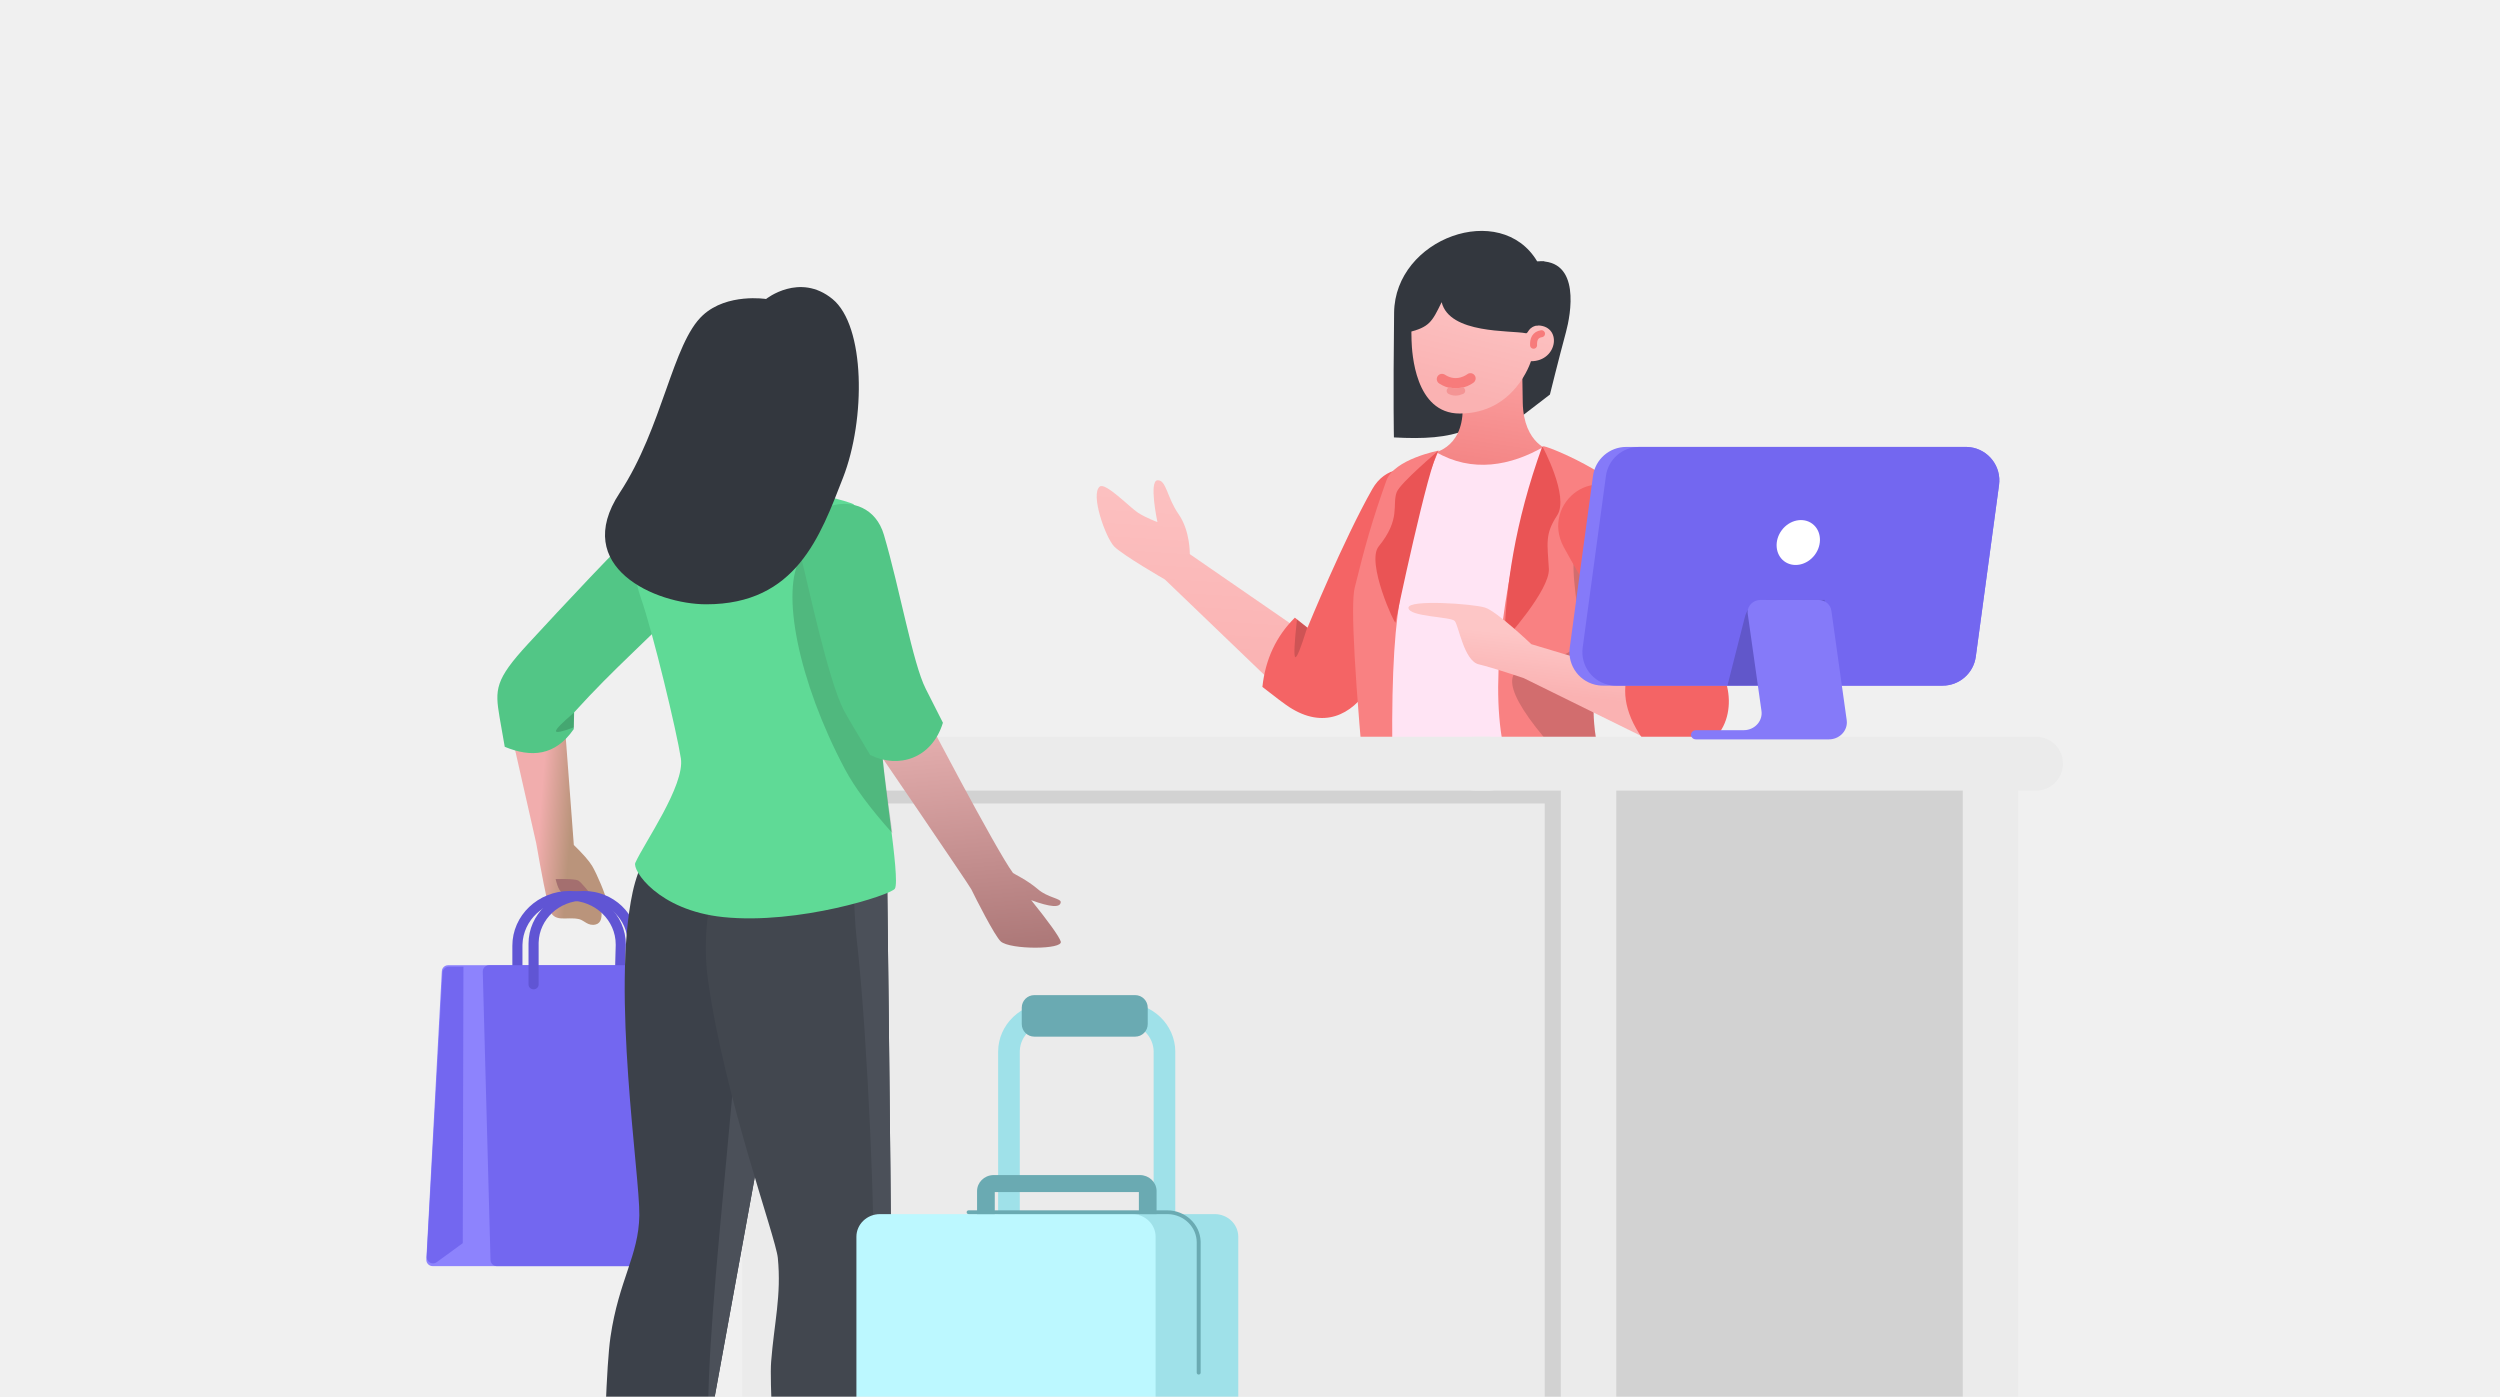
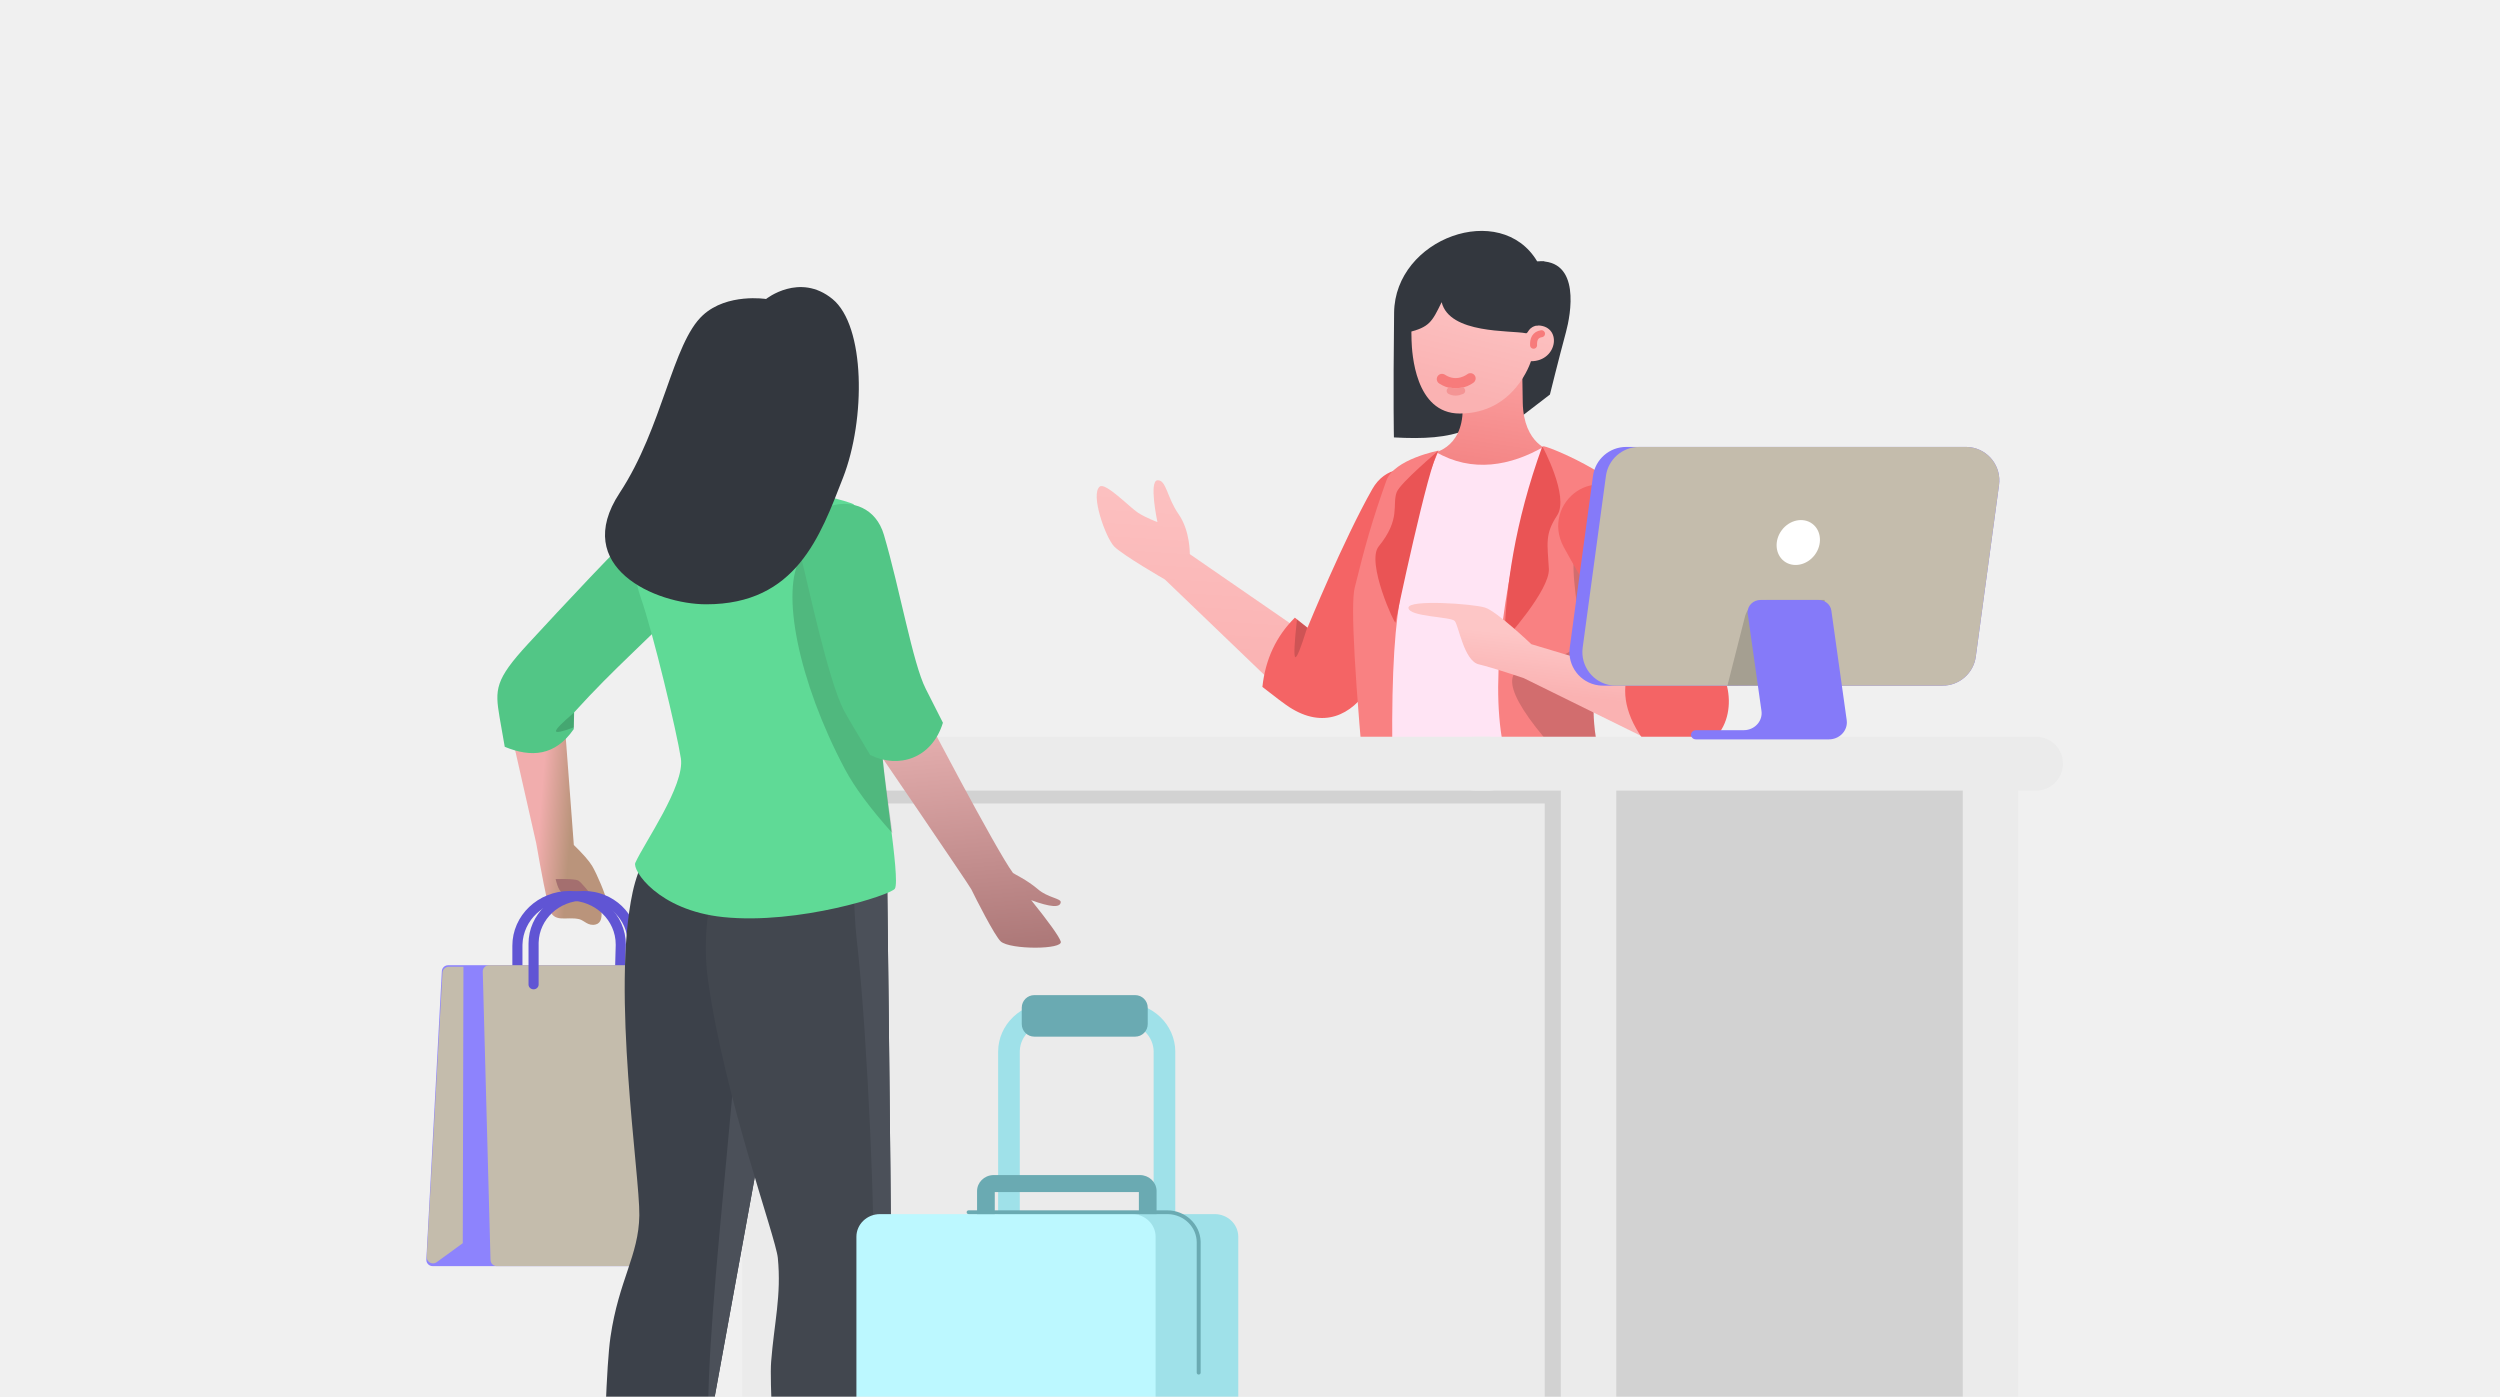
<svg xmlns="http://www.w3.org/2000/svg" xmlns:xlink="http://www.w3.org/1999/xlink" width="358px" height="200px" viewBox="0 0 358 200" version="1.1">
  <defs>
    <path d="M6,0 L352,0 C355.314,-6.08718376e-16 358,2.686 358,6 L358,200 L358,200 L0,200 L0,6 C-4.05812251e-16,2.686 2.686,6.08718376e-16 6,0 Z" id="path-1" />
    <linearGradient x1="100%" y1="28.702%" x2="100%" y2="138.491%" id="linearGradient-3">
      <stop stop-color="#7E1939" offset="0%" />
      <stop stop-color="#E35785" offset="100%" />
    </linearGradient>
    <linearGradient x1="100%" y1="28.702%" x2="100%" y2="96.604%" id="linearGradient-4">
      <stop stop-color="#9C2248" offset="0%" />
      <stop stop-color="#E35785" offset="100%" />
    </linearGradient>
    <linearGradient x1="42.833%" y1="-28.186%" x2="50%" y2="91.05%" id="linearGradient-5">
      <stop stop-color="#FDC6C6" offset="0%" />
      <stop stop-color="#FAB2B2" offset="100%" />
    </linearGradient>
    <linearGradient x1="44.771%" y1="-28.186%" x2="62.919%" y2="121.547%" id="linearGradient-6">
      <stop stop-color="#FFAFAF" offset="0%" />
      <stop stop-color="#F07777" offset="100%" />
    </linearGradient>
    <linearGradient x1="31.713%" y1="-1.016%" x2="55.144%" y2="86.96%" id="linearGradient-7">
      <stop stop-color="#FDC6C6" offset="0%" />
      <stop stop-color="#FAB2B2" offset="100%" />
    </linearGradient>
    <linearGradient x1="42.314%" y1="24.938%" x2="50%" y2="63.158%" id="linearGradient-8">
      <stop stop-color="#FDC6C6" offset="0%" />
      <stop stop-color="#FAB2B2" offset="100%" />
    </linearGradient>
    <linearGradient x1="40.233%" y1="35.954%" x2="59.343%" y2="59.89%" id="linearGradient-9">
      <stop stop-color="#F1ADAD" offset="0%" />
      <stop stop-color="#BA947B" offset="100%" />
    </linearGradient>
    <linearGradient x1="43.599%" y1="-28.186%" x2="50%" y2="111.154%" id="linearGradient-10">
      <stop stop-color="#FDC6C6" offset="0%" />
      <stop stop-color="#A47070" offset="100%" />
    </linearGradient>
    <linearGradient x1="46.493%" y1="-28.186%" x2="50%" y2="111.154%" id="linearGradient-11">
      <stop stop-color="#FDC6C6" offset="0%" />
      <stop stop-color="#A47070" offset="100%" />
    </linearGradient>
  </defs>
  <g id="📝-Pages-New" stroke="none" stroke-width="1" fill="none" fill-rule="evenodd">
    <g id="Knowledge-Base" transform="translate(-288, -445)">
      <g id="Illustration" transform="translate(288, 445)">
        <mask id="mask-2" fill="white">
          <use xlink:href="#path-1" />
        </mask>
        <g id="Mask" />
        <g mask="url(#mask-2)">
          <g transform="translate(61, 32)">
            <g id="Wom2.4" transform="translate(141, 109) scale(-1, 1) translate(-141, -109) translate(95, 0.5)">
              <g id="LLeg" transform="translate(27.06185, 78.22868)">
                <path d="M-6.88594311e-15,4.37589234e-14 C-6.88594311e-15,4.37589234e-14 6.481,59.226 7.01,64.638 C7.539,70.049 6.481,73.968 6.047,79.557 C5.614,85.146 7.701,120.3 7.701,120.3 C10.77,122.06 14.422,122.405 19.065,120.353 C19.065,120.353 23.329,76.56 23.288,66.586 C23.263,60.636 23.912,0.668 23.912,0.668 L-6.88594311e-15,4.37589234e-14 Z" id="Path" fill="url(#linearGradient-3)" />
                <ellipse id="Oval" fill-opacity="0.192" fill="#FFFFFF" transform="translate(19.72723, 67.04502) rotate(3) translate(-19.72723, -67.04502) " cx="19.727" cy="67.045" rx="2.584" ry="4.004" />
                <path d="M10.356,65.124 C10.888,68.87 9.458,75.967 6.066,86.414 L6.023,84.697 C5.975,82.425 5.973,80.654 6.039,79.671 L6.047,79.557 C6.467,74.154 7.469,70.312 7.058,65.174 L6.969,64.224 C6.746,62.034 6.056,55.61 5.19,47.622 L5.665,48.927 C8.293,56.213 9.857,61.612 10.356,65.124 Z" id="Path" fill-opacity="0.192" fill="#FFFFFF" />
              </g>
              <g id="RLeg" transform="translate(6.460736, 75.74981)">
                <path d="M16.46,0 C16.46,0 9.389,5.966 7.532,14.537 C4.438,28.825 5.995,55.214 5.903,61 C5.816,66.787 3.593,70.278 2.401,78.46 C1.209,86.642 2.389,123.207 2.389,123.207 C5.549,124.992 8.977,125.12 12.745,123.1 L34.878,1.908 L16.46,0 Z" id="Path" fill="url(#linearGradient-4)" />
                <ellipse id="Oval" fill-opacity="0.192" fill="#FFFFFF" transform="translate(17.53921, 68.2922) rotate(5) translate(-17.53921, -68.2922) " cx="17.539" cy="68.292" rx="2.906" ry="4.621" />
                <path d="M11.749,5.325 L14.511,5.681 C12.084,10.027 10.858,19.938 10.833,35.414 L10.833,35.905 C10.833,59.305 6.321,67.548 4.505,77.622 L4.451,77.927 C3.364,84.174 2.55,94.185 2.008,107.959 L1.953,104.544 C1.802,94.138 1.799,82.595 2.401,78.46 C3.593,70.278 5.816,66.787 5.903,61 L5.907,60.425 C5.906,53.641 4.53,28.396 7.532,14.537 C8.316,10.917 10.03,7.762 11.749,5.325 Z" id="Path" fill-opacity="0.192" fill="#FFFFFF" />
              </g>
              <g id="LArm" transform="translate(41.03859, 34.68479)">
                <path d="M36.581,12.166 C36.581,12.166 36.514,8.825 38.192,6.436 C39.87,4.046 39.937,1.508 41.207,1.591 C42.477,1.674 41.219,7.574 41.219,7.574 C41.219,7.574 42.83,6.987 43.988,6.245 C45.145,5.503 48.655,1.844 49.475,2.492 C50.866,3.597 48.626,9.828 47.406,11.074 C46.182,12.321 40.142,15.803 40.142,15.803 L22.352,32.886 L19.692,23.817 L36.581,12.166 Z" id="Path" fill="url(#linearGradient-5)" />
                <path d="M0.999,10.658 C3.742,16.721 8.763,27.858 10.833,31.181 C13.427,35.343 17.518,37.176 22.307,34.089 C22.975,33.658 24.268,32.689 26.187,31.183 C25.761,27.228 24.211,23.922 21.539,21.265 C20.329,22.218 19.724,22.695 19.724,22.695 C19.724,22.695 14.578,10.12 10.438,2.835 C6.852,-3.468 -3.175,1.44 0.999,10.658 Z" id="Path" fill="#F46465" />
                <path d="M19.778,22.702 C20.699,25.681 21.268,27.085 21.483,26.912 C21.698,26.74 21.616,24.947 21.236,21.534 L19.778,22.702 Z" id="Path" fill-opacity="0.16" fill="#000000" />
              </g>
              <g id="Head" transform="translate(22.61257, 0)">
                <path d="M7.573,21.808 L7.573,27.173 L3.44,24.001 C3.44,24.001 2.17,18.861 1.137,15.043 C0.489,12.649 -1.09,4.547 5.265,4.927 C10.471,-3.821 25.632,1.593 25.752,12.28 C25.898,25.133 25.779,30.138 25.779,30.138 C17.206,30.607 12.381,29.425 7.573,21.808 Z" id="Path" fill="#33373E" />
                <path d="M3.351,32.023 C3.351,32.023 7.196,31.162 7.329,25.157 C7.462,19.152 7.369,17.102 7.369,17.102 L15.837,16.957 C15.837,16.957 15.93,23.649 15.931,26.07 C15.935,31.956 20.475,32.438 20.475,32.438 C20.475,32.438 19.699,37.295 12.026,37.706 C6.034,38.027 3.351,32.023 3.351,32.023 Z" id="Path" fill="url(#linearGradient-6)" />
                <path d="M5.395,14.104 C1.617,13.964 2.233,19.236 6.157,19.229 C6.157,19.229 8.437,26.718 16.351,26.718 C22.778,26.718 23.196,17.99 23.254,16.248 C23.317,14.392 23.325,8.292 23.325,8.292 L5.248,8.284 L5.395,14.104 Z" id="Path" fill="url(#linearGradient-7)" />
                <path d="M5.102,14.069 C6.668,14.315 6.478,15.303 6.904,15.217 C9.065,14.779 17.816,15.357 18.943,10.77 C20.345,13.636 20.687,14.34 23.774,15.109 L23.774,6.712 L4.249,4.927 C4.249,4.927 4.552,13.982 5.102,14.069 Z" id="Path" fill="#33373E" />
                <path d="M14.961,21.057 C14.961,21.057 16.284,23.087 18.8,22.407" id="Path" stroke="#F77B7B" stroke-width="1.5" stroke-linecap="round" transform="translate(16.88053, 21.80175) rotate(-18) translate(-16.88053, -21.80175) " />
                <path d="M16.066,23.478 C16.661,23.715 17.226,23.714 17.721,23.439" id="Path" stroke="#F49494" stroke-linecap="round" transform="translate(16.89376, 23.54516) rotate(2) translate(-16.89376, -23.54516) " />
                <path d="M5.578,17.034 C5.806,16.219 5.693,15.504 4.842,15.169" id="Path-8" stroke="#F77B7B" stroke-linecap="round" transform="translate(5.261431, 16.10127) rotate(-13) translate(-5.261431, -16.10127) " />
              </g>
              <g id="Body" transform="translate(12.92147, 30.7926)">
                <path d="M13.901,0.616 C18.726,3.433 24.304,4.465 29.496,1.407 C37.97,17.333 40.082,36.336 38.044,57.34 C25.687,62.003 15.302,61.086 6.461,55.756 L13.901,0.616 Z" id="Path" fill="#FFE4F4" />
                <path d="M14.112,0.629 C22.103,25.581 26.895,60.956 1.938,54.802 C15.195,31.535 -2.827,21.063 1.258,9.038 C2.655,4.927 14.008,0.306 14.112,0.629 Z" id="Path" fill="#F98182" />
                <path d="M5.099,10.99 C14.131,12.289 6.685,27.321 9.667,29.585 C12.648,31.85 17.837,32.094 18.396,33.477 C19.521,36.258 14.085,43.277 2.089,54.534 L1.938,54.802 C13.486,34.534 1.3,23.976 0.666,13.642 C2.004,11.641 3.482,10.758 5.099,10.99 Z" id="Path" fill-opacity="0.16" fill="#000000" />
                <path d="M14.22,0.616 C14.22,0.616 10.314,7.804 12.094,10.51 C13.869,13.215 13.492,14.468 13.282,18.161 C13.109,21.236 19.655,28.438 19.655,28.438 C19.463,21.029 18.209,11.626 14.22,0.616 Z" id="Path" fill="#EA5455" />
                <path d="M29.073,1.232 C32.123,8.522 33.589,14.243 34.956,24.944 C35.716,30.886 35.906,39.987 35.526,52.249 L39.294,52.955 C41.09,34.012 41.688,23.321 41.088,20.882 C39.576,14.742 38.552,11.155 36.556,5.543 C35.457,2.462 29.073,1.232 29.073,1.232 Z" id="Path" fill="#F98182" />
                <path d="M29.073,1.232 C29.073,1.232 34.563,5.859 35.069,7.181 C35.76,8.984 34.438,11.016 37.646,14.948 C39.507,17.223 35.266,26.361 35.247,25.845 C35.247,25.703 30.493,3.088 29.073,1.232 Z" id="Path" fill="#EA5455" />
              </g>
              <g id="RArm" transform="translate(0, 36.88954)">
                <path d="M28.712,22.859 C28.712,22.859 33.632,18.163 35.336,17.618 C37.04,17.073 46.373,16.418 46.31,17.65 C46.239,18.969 40.233,18.893 39.677,19.542 C39.122,20.191 38.349,25.243 36.25,25.741 C34.155,26.239 29.811,27.713 29.811,27.713 L10.478,37.235 L12.538,27.714 L28.712,22.859 Z" id="Path" fill="url(#linearGradient-8)" />
                <path d="M13.903,2.975 C8.039,10.865 3.032,22.883 1.11,27.568 C-0.812,32.253 1.127,39.32 9.578,37.933 C10.248,37.823 11.129,37.565 12.221,37.161 C15.328,33.1 15.873,29.614 14.713,26.511 C13.985,26.804 13.62,26.95 13.62,26.95 C13.62,26.95 22.02,12.759 24.071,8.954 C27.497,2.6 19.069,-3.976 13.903,2.975 Z" id="Path" fill="#F46465" />
                <path d="M13.62,26.95 C10.776,28.275 9.533,28.646 9.89,28.063 C10.248,27.48 12.033,26.19 15.245,24.192 L13.62,26.95 Z" id="Path" fill-opacity="0.16" fill="#000000" />
              </g>
            </g>
            <g id="Group-25" transform="translate(37, 73.5)">
              <polygon id="Rectangle" fill="#EBEBEB" points="179.554 2.572 191.016 2.572 191.016 146.657 179.554 146.657" />
              <polygon id="Rectangle" fill="#D2D2D2" points="115.333 2.572 183.071 2.572 183.071 146.657 115.333 146.657" />
              <polygon id="Rectangle" fill="#EBEBEB" points="121.988 2.572 133.451 2.572 133.451 146.657 121.988 146.657" />
              <polygon id="Rectangle" fill="#D2D2D2" points="122.924 2.572 125.505 2.572 125.505 146.657 122.924 146.657" />
              <polygon id="Rectangle" fill="#EBEBEB" points="111.74 2.572 123.203 2.572 123.203 146.657 111.74 146.657" />
              <polygon id="Rectangle" fill="#EBEBEB" points="8.3 2.572 115.258 2.572 115.258 146.657 8.3 146.657" />
              <polygon id="Rectangle" fill="#D2D2D2" points="8.224 1.837 125.303 1.837 125.303 9.555 8.224 9.555" />
              <path d="M3.859,0 L115.118,0 C117.25,4.47172551e-15 118.977,1.728 118.977,3.859 C118.977,5.99 117.25,7.718 115.118,7.718 L3.859,7.718 C1.728,7.718 2.60988004e-16,5.99 0,3.859 C-2.60988004e-16,1.728 1.728,3.91482006e-16 3.859,0 Z" id="Rectangle" fill="#EBEBEB" />
              <path d="M113.296,0 L193.559,0 C195.69,-1.58910568e-14 197.418,1.728 197.418,3.859 C197.418,5.99 195.69,7.718 193.559,7.718 L113.296,7.718 C111.165,7.718 109.438,5.99 109.438,3.859 C109.438,1.728 111.165,3.91482006e-16 113.296,0 Z" id="Rectangle" fill="#EBEBEB" />
            </g>
            <g id="Desktop1" transform="translate(194.5, 53) scale(-1, 1) translate(-194.5, -53) translate(163, 32)">
              <path d="M5.494,-5.53605471e-14 L54.126,-5.53605471e-14 C56.528,-5.66899778e-14 58.56,1.776 58.883,4.156 L62.211,28.74 C62.567,31.367 60.726,33.785 58.099,34.141 C57.885,34.17 57.67,34.184 57.455,34.184 L8.822,34.184 C6.42,34.184 4.388,32.409 4.066,30.028 L0.737,5.444 C0.381,2.817 2.223,0.399 4.85,0.043 C5.063,0.015 5.278,-5.70973333e-14 5.494,-5.53605471e-14 Z" id="Rectangle" fill="#857AF9" />
-               <path d="M5.494,-5.53605471e-14 L52.275,-5.53605471e-14 C54.677,-6.00687253e-14 56.709,1.776 57.031,4.156 L60.36,28.74 C60.716,31.367 58.874,33.785 56.247,34.141 C56.034,34.17 55.819,34.184 55.603,34.184 L8.822,34.184 C6.42,34.184 4.388,32.409 4.066,30.028 L0.737,5.444 C0.381,2.817 2.223,0.399 4.85,0.043 C5.063,0.015 5.278,-5.70973333e-14 5.494,-5.53605471e-14 Z" id="Rectangle" fill="#7367F0" />
+               <path d="M5.494,-5.53605471e-14 L52.275,-5.53605471e-14 C54.677,-6.00687253e-14 56.709,1.776 57.031,4.156 L60.36,28.74 C60.716,31.367 58.874,33.785 56.247,34.141 C56.034,34.17 55.819,34.184 55.603,34.184 L8.822,34.184 C6.42,34.184 4.388,32.409 4.066,30.028 L0.737,5.444 C0.381,2.817 2.223,0.399 4.85,0.043 C5.063,0.015 5.278,-5.70973333e-14 5.494,-5.53605471e-14 Z" id="Rectangle" fill="#c4bcac" />
              <path d="M25.714,21.913 L34.026,21.913 C35.49,21.913 36.767,22.906 37.127,24.324 L39.635,34.184 L39.635,34.184 L25.714,34.087 L25.714,21.913 Z" id="Rectangle" fill-opacity="0.16" fill="#000000" />
              <ellipse id="Oval" fill="#FFFFFF" transform="translate(29.4862, 13.68903) rotate(-37) translate(-29.4862, -13.68903) " cx="29.486" cy="13.689" rx="2.952" ry="3.355" />
              <path d="M34.89,21.913 C35.913,21.913 36.742,22.698 36.742,23.666 C36.742,23.736 36.737,23.806 36.729,23.875 L34.757,37.805 C34.568,39.138 35.557,40.363 36.964,40.542 C37.077,40.556 37.191,40.563 37.306,40.563 L44.151,40.563 C44.535,40.563 44.846,40.858 44.846,41.221 C44.846,41.584 44.535,41.878 44.151,41.878 L25.101,41.878 C23.681,41.878 22.529,40.788 22.529,39.443 C22.529,39.336 22.537,39.229 22.552,39.123 L24.747,23.457 C24.859,22.576 25.648,21.913 26.585,21.913 L34.89,21.913 Z" id="Path" fill="#857AF9" />
            </g>
            <g id="Wom4.7" transform="translate(46, 114.5) scale(-1, 1) translate(-46, -114.5) translate(0, 8.5)">
              <g id="RArm" transform="translate(50.82518, 32.53227)">
                <g id="Group-10" transform="translate(21.76113, 42.48585) scale(-1, 1) rotate(-15) translate(-21.76113, -42.48585) translate(16.26113, 24.48585)">
                  <path d="M5.778,23.755 C6.712,25.319 7.297,26.507 7.533,27.316 C7.888,28.53 8.388,32.052 8.222,32.729 C8.111,33.181 7.776,33.387 7.218,33.348 C7.098,34.823 6.652,35.56 5.878,35.56 C4.75,35.56 4.41,34.559 3.788,34.22 C2.099,33.303 0.022,33.923 0.022,31.515 C0.022,29.909 0.229,26.77 0.643,22.097 L1.484,0.553 L10.008,1.369 L5.778,23.755 Z" id="Path-17" fill="url(#linearGradient-9)" />
                  <path d="M7.218,33.348 C6.089,30.618 5.376,29.114 5.077,28.838 C4.779,28.561 3.753,28.214 1.999,27.796 C1.954,29.191 2.176,29.95 2.664,30.075 C3.056,30.175 4.957,31.289 5.932,31.953 C6.263,32.178 6.692,32.643 7.218,33.348 Z" id="Path-18" fill="#A46F6F" />
                </g>
                <path d="M10.101,2.065 C2.983,-4.102 -3.95,4.865 2.662,11.653 C10.052,19.242 13.981,22.39 19.957,28.978 C19.957,28.978 19.976,29.779 20.015,31.379 C22.683,35.242 26.105,35.471 29.896,33.91 C30.27,31.801 30.515,30.398 30.632,29.701 C31.305,25.691 31.326,24.331 26.53,19.137 C21.734,13.944 13.191,4.742 10.101,2.065 Z" id="Path" fill="#52C686" />
                <path d="M19.994,29.03 C21.706,30.489 22.562,31.362 22.562,31.651 C22.562,31.94 21.706,31.764 19.994,31.123 L19.994,29.03 Z" id="Path-24" fill-opacity="0.16" fill="#000000" />
              </g>
              <g id="Group-72" transform="translate(70.5, 114.0481) scale(-1, 1) translate(-70.5, -114.0481) translate(49, 86.54812)">
                <path d="M3.169,11.171 L35.578,11.171 C36.075,11.171 36.478,11.574 36.478,12.071 L36.478,53.361 C36.478,53.858 36.075,54.261 35.578,54.261 L0.95,54.261 C0.453,54.261 0.05,53.858 0.05,53.361 C0.05,53.345 0.05,53.329 0.051,53.313 L2.27,12.023 C2.296,11.546 2.691,11.171 3.169,11.171 Z" id="Rectangle" fill="#8D83FD" />
                <path d="M20.589,0.537 C25.023,0.537 28.618,3.967 28.618,8.198 L28.617,8.296 L28.495,12.847 C28.484,13.228 28.152,13.529 27.752,13.519 C27.379,13.51 27.08,13.233 27.05,12.886 L27.048,12.811 L27.168,8.36 C27.17,8.306 27.17,8.252 27.17,8.198 C27.17,4.73 24.224,1.918 20.589,1.918 C16.91,1.918 13.916,4.717 13.819,8.205 L13.816,8.38 L13.816,12.829 C13.816,13.21 13.492,13.519 13.092,13.519 C12.719,13.519 12.412,13.25 12.373,12.904 L12.369,12.829 L12.369,8.38 C12.369,4.048 16.049,0.537 20.589,0.537 Z" id="Path" fill="#6055D4" />
-                 <path d="M9.031,11.171 L39.1,11.171 C39.578,11.171 39.973,11.546 39.998,12.023 L42.218,53.313 C42.244,53.809 41.864,54.233 41.367,54.26 C41.351,54.261 41.335,54.261 41.319,54.261 L10.14,54.261 C9.653,54.261 9.254,53.873 9.241,53.386 L8.131,12.096 C8.118,11.599 8.51,11.185 9.007,11.172 C9.015,11.172 9.023,11.171 9.031,11.171 Z" id="Rectangle" fill="#7367F0" />
+                 <path d="M9.031,11.171 L39.1,11.171 C39.578,11.171 39.973,11.546 39.998,12.023 L42.218,53.313 C42.244,53.809 41.864,54.233 41.367,54.26 C41.351,54.261 41.335,54.261 41.319,54.261 L10.14,54.261 C9.653,54.261 9.254,53.873 9.241,53.386 L8.131,12.096 C8.118,11.599 8.51,11.185 9.007,11.172 C9.015,11.172 9.023,11.171 9.031,11.171 Z" id="Rectangle" fill="#c4bcac" />
                <path d="M22.583,0.537 C26.853,0.537 30.314,3.84 30.314,7.913 L30.312,8.087 L30.167,13.95 C30.158,14.331 29.826,14.633 29.427,14.624 C29.054,14.616 28.753,14.339 28.723,13.993 L28.72,13.917 L28.865,8.055 C28.866,8.008 28.867,7.961 28.867,7.913 C28.867,4.602 26.054,1.918 22.583,1.918 C19.081,1.918 16.23,4.581 16.135,7.901 L16.132,8.073 L16.132,13.934 C16.132,14.315 15.808,14.624 15.408,14.624 C15.035,14.624 14.728,14.355 14.689,14.009 L14.685,13.934 L14.685,8.073 C14.685,3.911 18.221,0.537 22.583,0.537 Z" id="Path" fill="#6055D4" />
-                 <path d="M5.365,11.388 L5.268,50.976 L1.534,53.696 C1.132,53.989 0.569,53.901 0.277,53.499 C0.154,53.331 0.094,53.126 0.105,52.919 L2.366,12.239 C2.393,11.762 2.787,11.388 3.265,11.388 L5.365,11.388 L5.365,11.388 Z" id="Path-98" fill="#7367F0" />
+                 <path d="M5.365,11.388 L5.268,50.976 L1.534,53.696 C1.132,53.989 0.569,53.901 0.277,53.499 C0.154,53.331 0.094,53.126 0.105,52.919 L2.366,12.239 C2.393,11.762 2.787,11.388 3.265,11.388 L5.365,11.388 L5.365,11.388 Z" id="Path-98" fill="#c4bcac" />
              </g>
              <g id="RLeg" transform="translate(35.16814, 72.74425)">
                <path d="M0,1.902 L18.341,0 L18.61,0.239 C19.917,1.427 25.598,6.946 27.23,14.489 C30.312,28.73 26.188,55.031 26.279,60.799 C26.366,66.566 29.222,70.046 30.41,78.201 C31.597,86.355 31.709,122.799 31.709,122.799 C28.561,124.579 25.792,124.706 22.039,122.693 L0,1.902 Z" id="Path" fill="#3C414A" />
                <path d="M16.383,91.69 L1.82852956e-14,1.902 L10.197,0.844 C10.652,32.037 16.993,74.2 16.383,91.69 Z" id="Path" fill="#4B5059" />
              </g>
              <g id="LLEg" transform="translate(16.30481, 75.21494)">
                <path d="M9.766,0.666 L30.36,0 L30.514,0.272 C31.514,2.08 36.989,12.668 35.299,24.703 C32.925,41.595 25.605,61.399 25.31,64.424 C24.783,69.818 25.837,73.723 26.269,79.294 C26.7,84.865 23.978,119.903 23.978,119.903 C20.922,121.656 17.286,122.001 12.662,119.956 C10.309,88.228 9.121,69.853 9.101,64.832 C9.07,57.301 9.766,0.666 9.766,0.666 Z" id="Path" fill="#42474F" />
                <path d="M14.003,18.937 L13.865,20.189 C12.444,33.386 11.243,61.414 11.75,65.736 L11.821,66.284 C12.388,71.053 12.237,83.023 11.367,102.196 L10.595,91.191 C9.661,77.563 9.165,68.951 9.106,65.352 L9.101,64.832 C9.07,57.301 9.766,0.666 9.766,0.666 L14.109,0.526 C14.573,7.767 14.538,13.904 14.003,18.937 Z" id="Path" fill="#4B5059" />
              </g>
              <g id="Body" transform="translate(23.25663, 29.18373)">
                <path d="M31.41,2.554 C34.116,6.345 38.624,19.214 38.88,22.109 C39.168,25.448 35.416,30.768 35.354,35.602 C35.299,40.437 38.153,56.222 37.295,57.582 C36.757,58.443 23.533,62.762 12.722,61.644 C3.387,60.678 -0.333,54.909 0.129,53.872 C1.392,51.04 7.25,42.775 6.653,38.917 C6.063,35.059 2.637,20.818 0.936,15.972 C-0.758,11.125 -0.193,6.036 2.969,3.951 C4.534,2.919 8.709,-0.013 16.145,4.42175139e-05 C23.58,0.014 31.201,2.26 31.41,2.554 Z" id="Path" fill="#5FDA96" transform="translate(19.44791, 30.91374) scale(-1, 1) translate(-19.44791, -30.91374) " />
                <path d="M3.265,11.516 L3.951,11.221 C10.141,8.607 13.834,8.234 15.028,10.101 C18.024,14.785 15.441,27.864 8.752,40.456 C7.365,43.068 5.101,46.121 1.96,49.615 L2.177,47.972 C2.794,43.383 3.571,38.147 3.542,35.602 C3.48,30.768 -0.272,25.448 0.016,22.109 C0.156,20.525 1.57,15.953 3.265,11.516 Z" id="Path" fill-opacity="0.16" fill="#000000" />
              </g>
              <g id="Head" transform="translate(32.72671, 8.205586)" fill="url(#linearGradient-10)">
                <path d="M1.84,5.121 C-0.694,5.386 -0.514,9.636 2.571,9.858 C3.201,13.956 5.45,15.908 8.191,16.134 L8.039,22.332 L20.165,22.325 C20.165,22.325 16.75,17.947 16.92,11.953 C17.091,5.958 16.806,0.328 16.806,0.328 L1.1,0.597 L1.84,5.121 Z" id="Path" />
              </g>
              <g id="LArm" transform="translate(0, 31.66065)">
                <path d="M26.786,32.07 C26.786,32.07 15.174,54.537 14.942,55.215 C14.49,56.535 12.43,62.256 11.662,63.14 C10.494,64.482 2.883,65.412 3.142,64.186 C3.307,63.402 4.467,61.273 6.621,57.798 C4.009,59.142 2.621,59.411 2.457,58.604 C2.347,58.066 4.227,57.736 5.46,56.379 C6.858,54.841 8.678,53.721 8.735,53.619 C10.817,49.888 18.762,28.736 18.762,28.736 L26.786,32.07 Z" id="Path" fill="url(#linearGradient-11)" transform="translate(14.61906, 46.74696) rotate(7) translate(-14.61906, -46.74696) " />
                <path d="M26.423,4.427 C24.124,12.255 22.288,22.818 20.443,26.461 C20.141,27.057 19.318,28.683 17.973,31.338 C19.551,36.446 24.287,37.979 28.395,35.946 C30.474,32.504 31.728,30.377 32.156,29.565 C34.41,25.291 37.426,10.913 38.284,7.624 C40.251,0.086 28.723,-3.4 26.423,4.427 Z" id="Path" fill="#52C686" />
              </g>
              <path d="M32.114,30.084 C38.319,20.658 39.641,8.656 44.041,4.627 C47.533,1.43 53.077,2.317 53.077,2.317 C53.077,2.317 57.878,-1.525 62.586,2.317 C67.294,6.159 67.37,19.52 64.096,27.918 C60.823,36.316 57.387,46.036 44.509,46.036 C37.293,46.036 25.105,40.73 32.114,30.084 Z" id="Path" fill="#33373E" transform="translate(48.18928, 23.32264) scale(-1, 1) translate(-48.18928, -23.32264) " />
            </g>
            <g id="Group-113" transform="translate(56, 110.5)">
              <path d="M43.972,1.081 C48.02,1.081 51.301,4.228 51.301,8.11 L51.301,62.179 L25.933,62.179 L25.933,8.11 C25.933,4.228 29.214,1.081 33.261,1.081 L43.972,1.081 Z M43.972,4.055 L33.261,4.055 C30.972,4.055 29.108,5.8 29.035,7.979 L29.033,8.11 L29.033,59.205 L48.201,59.205 L48.201,8.11 C48.201,5.915 46.381,4.127 44.109,4.057 L43.972,4.055 Z" id="Rectangle" fill="#9FE1E9" />
              <path d="M31.115,0 L45.555,0 C46.549,-4.04660118e-16 47.355,0.806 47.355,1.8 L47.355,4.148 C47.355,5.142 46.549,5.948 45.555,5.948 L31.115,5.948 C30.121,5.948 29.315,5.142 29.315,4.148 L29.315,1.8 C29.315,0.806 30.121,-3.94290921e-17 31.115,0 Z" id="Rectangle" fill="#6AAAB2" />
              <path d="M46.227,25.769 C47.512,25.769 48.56,26.739 48.621,27.956 L48.623,28.067 L48.623,33.678 L46.087,33.678 L46.087,28.202 L25.452,28.202 L25.452,33.252 L22.915,33.252 L22.915,28.067 C22.915,26.836 23.925,25.83 25.195,25.772 L25.311,25.769 L46.227,25.769 Z" id="Path" fill="#6AAAB2" />
              <path d="M26.496,31.36 L56.939,31.36 C58.807,31.36 60.321,32.812 60.321,34.604 L60.321,103.812 C60.321,105.603 58.807,107.056 56.939,107.056 L26.496,107.056 C24.628,107.056 23.114,105.603 23.114,103.812 L23.114,34.604 C23.114,32.812 24.628,31.36 26.496,31.36 Z" id="Rectangle" fill="#9FE1E9" />
              <path d="M9.02,31.36 L45.1,31.36 C46.968,31.36 48.483,32.812 48.483,34.604 L48.483,103.812 C48.483,105.603 46.968,107.056 45.1,107.056 L9.02,107.056 C7.152,107.056 5.638,105.603 5.638,103.812 L5.638,34.604 C5.638,32.812 7.152,31.36 9.02,31.36 Z" id="Rectangle" fill="#BCF8FF" />
              <path d="M50.142,30.819 C52.74,30.819 54.856,32.803 54.932,35.277 L54.934,35.415 L54.934,54.069 C54.934,54.218 54.808,54.339 54.652,54.339 C54.514,54.339 54.398,54.243 54.375,54.117 L54.37,54.069 L54.37,35.415 C54.37,33.219 52.551,31.431 50.279,31.362 L50.142,31.36 L21.704,31.36 C21.549,31.36 21.422,31.239 21.422,31.089 C21.422,30.957 21.522,30.846 21.654,30.823 L21.704,30.819 L50.142,30.819 Z" id="Path-216" fill="#6AAAB2" />
            </g>
          </g>
        </g>
      </g>
    </g>
  </g>
</svg>
